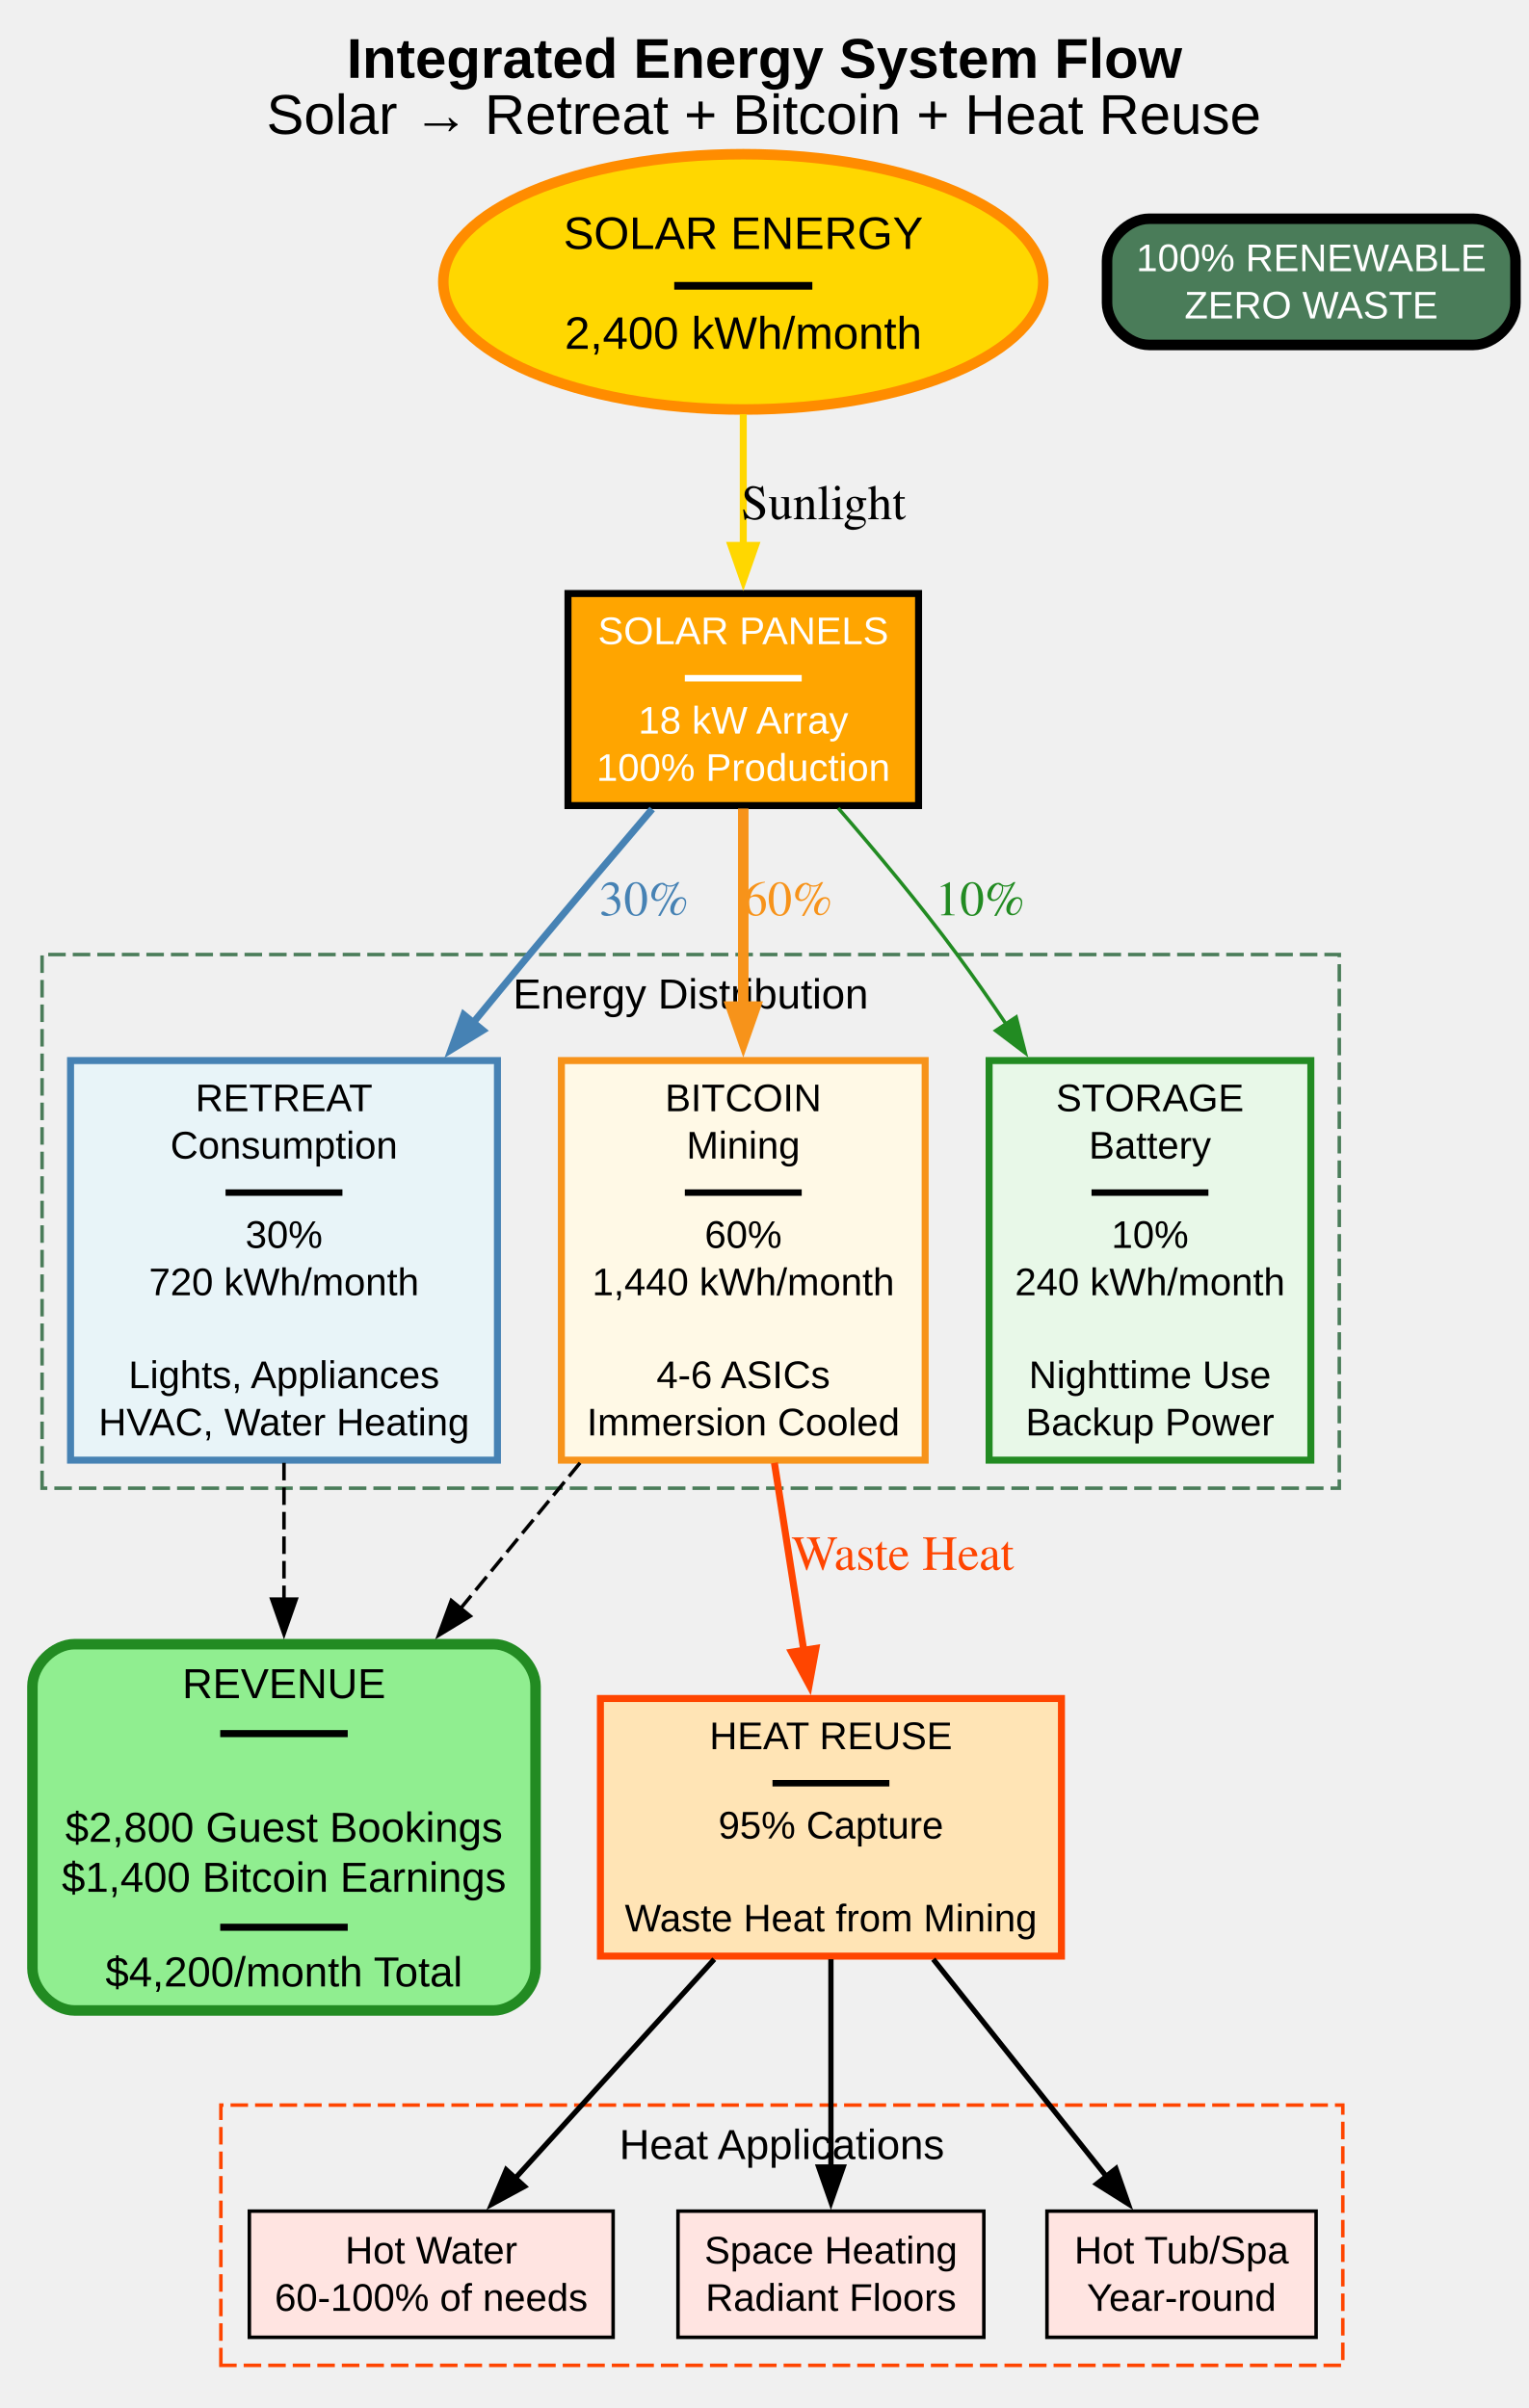
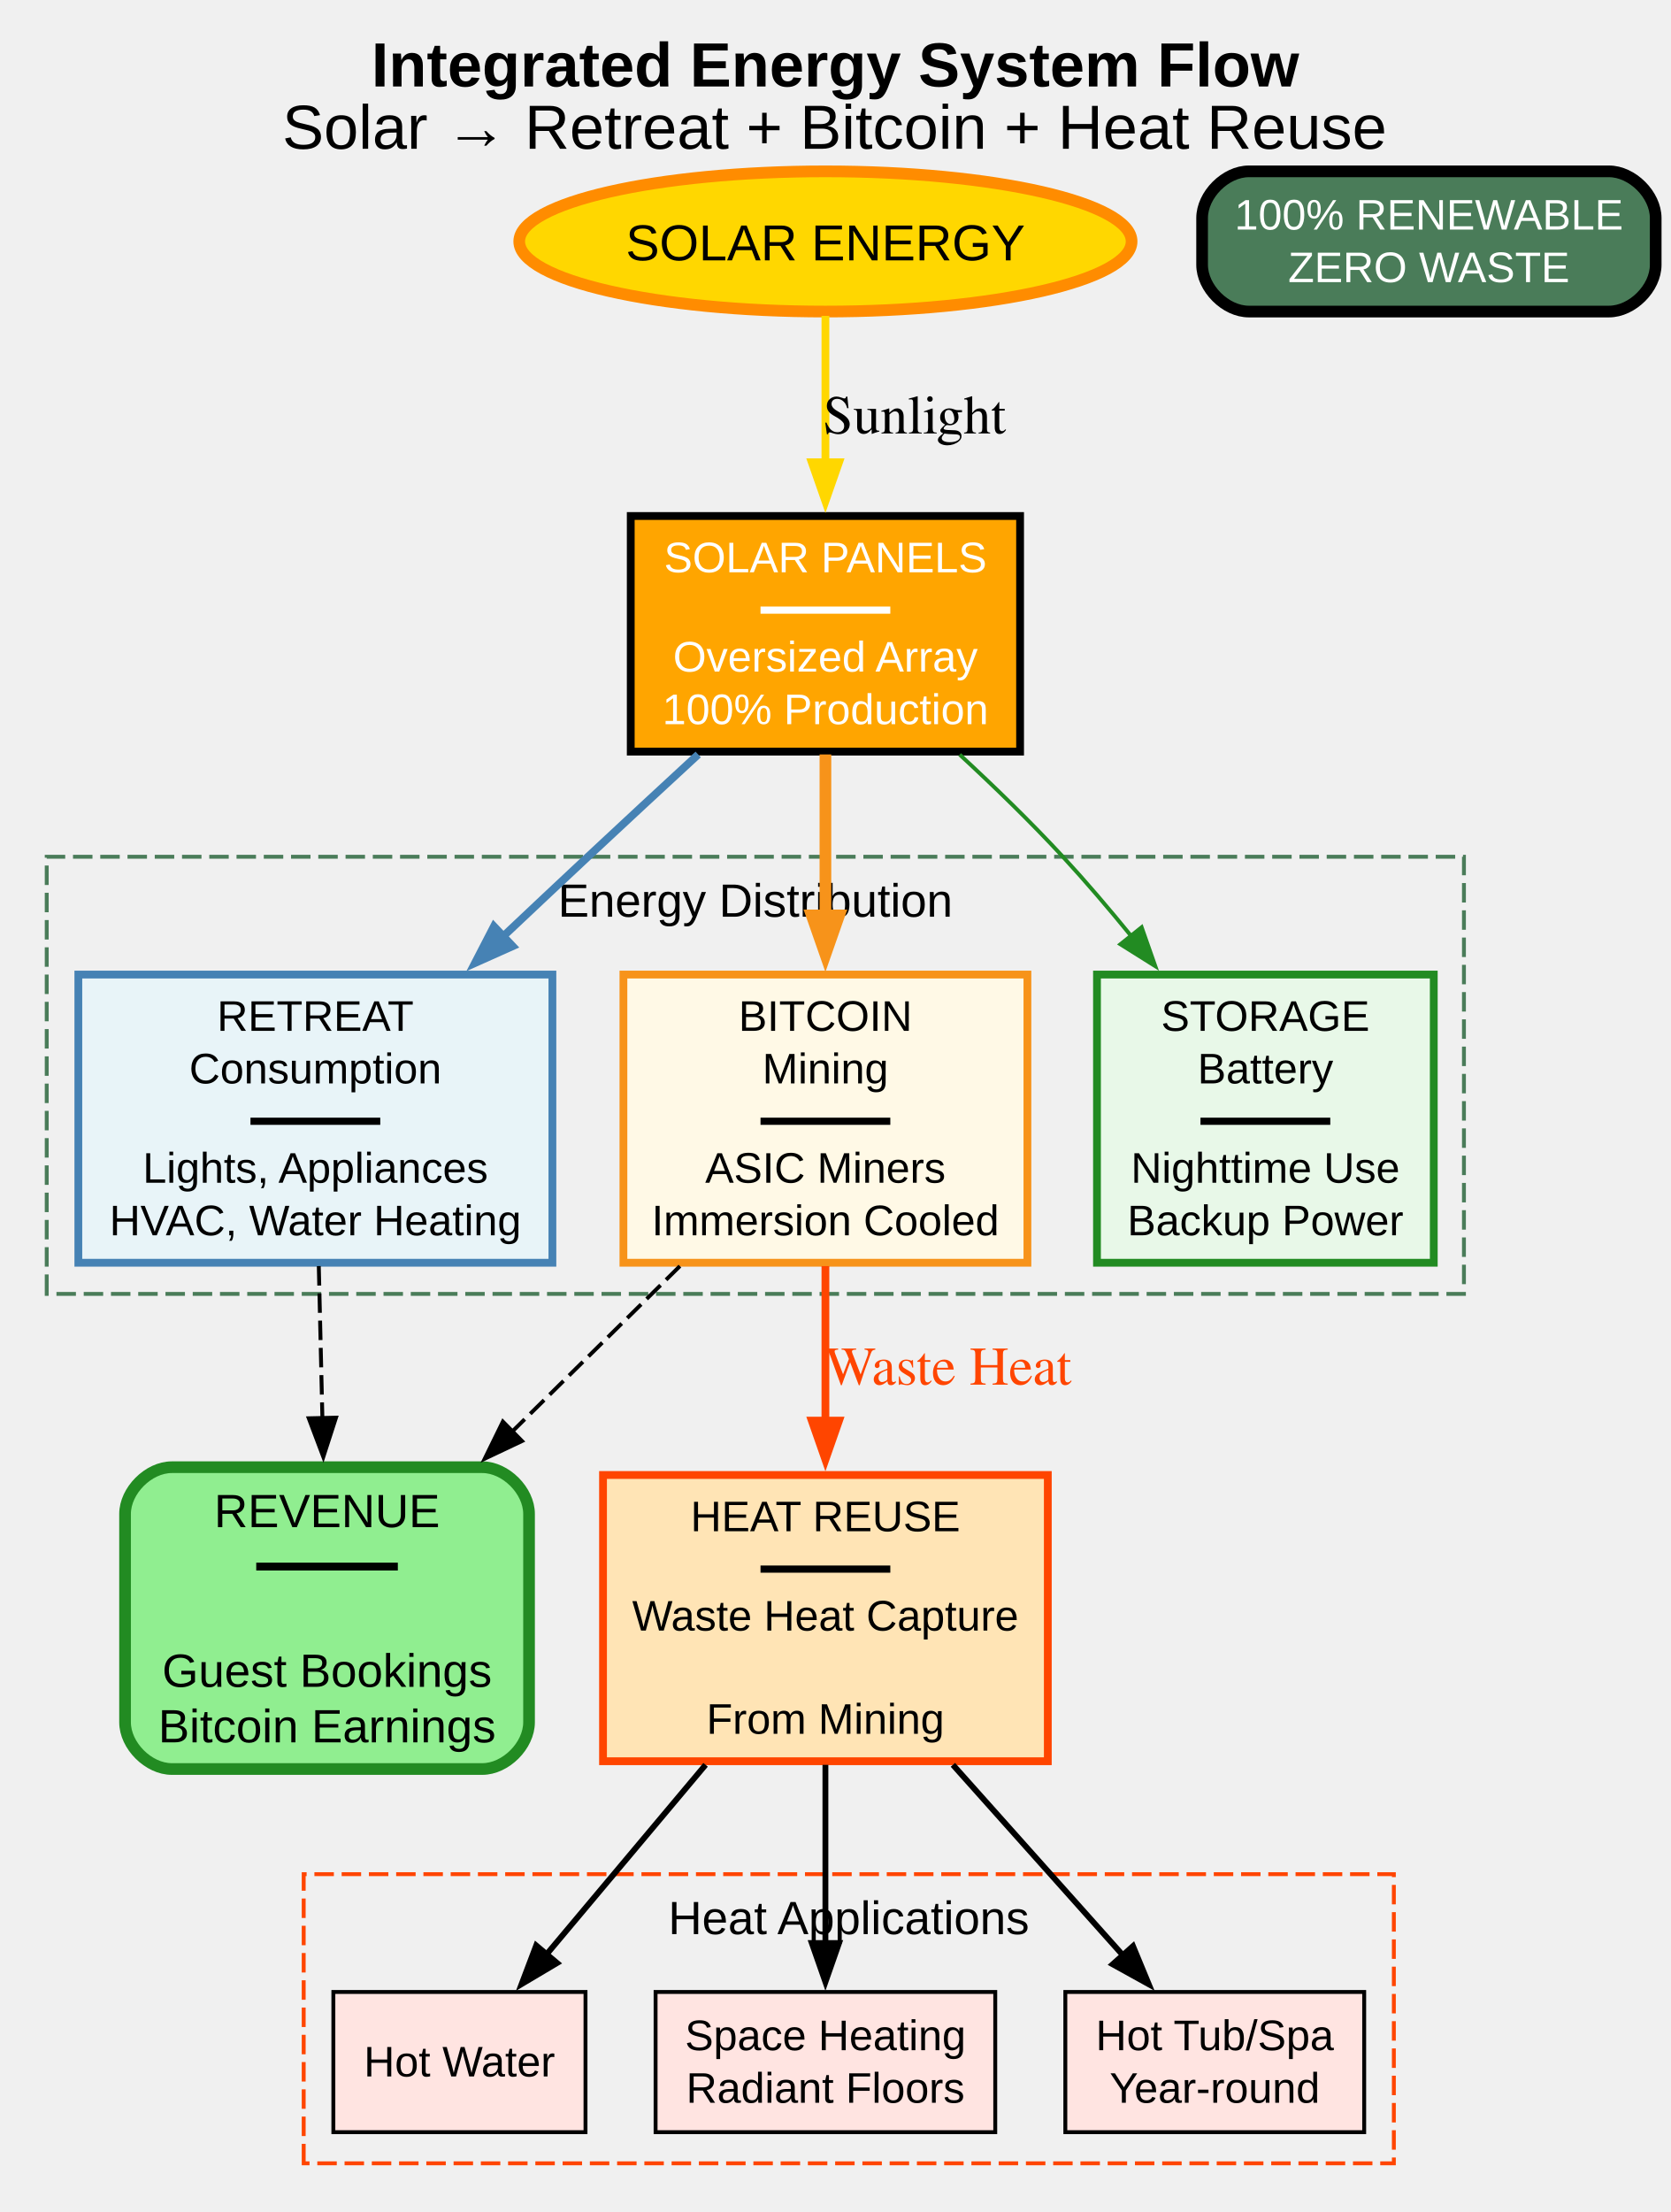
- <svg xmlns="http://www.w3.org/2000/svg" width="436pt" height="687pt" viewBox="0.00 0.00 436.00 687.00">
-   <g id="graph0" class="graph" transform="scale(1 1) rotate(0) translate(4 682.83)">
-     <text xml:space="preserve" text-anchor="start" x="94.88" y="-660.63" font-family="Arial" font-weight="bold" font-size="16.00">Integrated Energy System Flow</text>
-     <text xml:space="preserve" text-anchor="start" x="72" y="-644.63" font-family="Arial" font-size="16.00">Solar → Retreat + Bitcoin + Heat Reuse</text>
+ <svg xmlns="http://www.w3.org/2000/svg" width="429pt" height="568pt" viewBox="0.00 0.00 429.00 568.00">
+   <g id="graph0" class="graph" transform="scale(1 1) rotate(0) translate(4 563.5)">
+     <text xml:space="preserve" text-anchor="start" x="91.38" y="-541.3" font-family="Arial" font-weight="bold" font-size="16.00">Integrated Energy System Flow</text>
+     <text xml:space="preserve" text-anchor="start" x="68.5" y="-525.3" font-family="Arial" font-size="16.00">Solar → Retreat + Bitcoin + Heat Reuse</text>
    <g id="clust1" class="cluster">
-       <polygon fill="none" stroke="#4a7c59" stroke-dasharray="5,2" points="8,-258.25 8,-410.5 378,-410.5 378,-258.25 8,-258.25" />
-       <text xml:space="preserve" text-anchor="middle" x="193" y="-395.1" font-family="Arial" font-size="12.00">Energy Distribution</text>
+       <polygon fill="none" stroke="#4a7c59" stroke-dasharray="5,2" points="8,-231.25 8,-343.5 372,-343.5 372,-231.25 8,-231.25" />
+       <text xml:space="preserve" text-anchor="middle" x="190" y="-328.1" font-family="Arial" font-size="12.00">Energy Distribution</text>
    </g>
    <g id="clust2" class="cluster">
-       <polygon fill="none" stroke="#ff4500" stroke-dasharray="5,2" points="59,-8 59,-82.25 379,-82.25 379,-8 59,-8" />
-       <text xml:space="preserve" text-anchor="middle" x="219" y="-66.85" font-family="Arial" font-size="12.00">Heat Applications</text>
+       <polygon fill="none" stroke="#ff4500" stroke-dasharray="5,2" points="74,-8 74,-82.25 354,-82.25 354,-8 74,-8" />
+       <text xml:space="preserve" text-anchor="middle" x="214" y="-66.85" font-family="Arial" font-size="12.00">Heat Applications</text>
    </g>
    <g id="node1" class="node">
-       <ellipse fill="#ffd700" stroke="#ff8c00" stroke-width="3" cx="208" cy="-602.42" rx="85.56" ry="36.42" />
-       <text xml:space="preserve" text-anchor="middle" x="208" y="-611.82" font-family="Arial" font-size="13.00">SOLAR ENERGY</text>
-       <text xml:space="preserve" text-anchor="middle" x="208" y="-596.82" font-family="Arial" font-size="13.00">━━━━━</text>
-       <text xml:space="preserve" text-anchor="middle" x="208" y="-583.32" font-family="Arial" font-size="13.00">2,400 kWh/month</text>
+       <ellipse fill="#ffd700" stroke="#ff8c00" stroke-width="3" cx="208" cy="-501.5" rx="78.64" ry="18" />
+       <text xml:space="preserve" text-anchor="middle" x="208" y="-496.65" font-family="Arial" font-size="13.00">SOLAR ENERGY</text>
    </g>
    <g id="node2" class="node">
-       <polygon fill="#ffa500" stroke="black" stroke-width="2" points="258,-513.5 158,-513.5 158,-453 258,-453 258,-513.5" />
-       <text xml:space="preserve" text-anchor="middle" x="208" y="-499.05" font-family="Arial" font-size="11.00" fill="white">SOLAR PANELS</text>
-       <text xml:space="preserve" text-anchor="middle" x="208" y="-485.55" font-family="Arial" font-size="11.00" fill="white">━━━━━</text>
-       <text xml:space="preserve" text-anchor="middle" x="208" y="-473.55" font-family="Arial" font-size="11.00" fill="white">18 kW Array</text>
-       <text xml:space="preserve" text-anchor="middle" x="208" y="-460.05" font-family="Arial" font-size="11.00" fill="white">100% Production</text>
+       <polygon fill="#ffa500" stroke="black" stroke-width="2" points="258,-431 158,-431 158,-370.5 258,-370.5 258,-431" />
+       <text xml:space="preserve" text-anchor="middle" x="208" y="-416.55" font-family="Arial" font-size="11.00" fill="white">SOLAR PANELS</text>
+       <text xml:space="preserve" text-anchor="middle" x="208" y="-403.05" font-family="Arial" font-size="11.00" fill="white">━━━━━</text>
+       <text xml:space="preserve" text-anchor="middle" x="208" y="-391.05" font-family="Arial" font-size="11.00" fill="white">Oversized Array</text>
+       <text xml:space="preserve" text-anchor="middle" x="208" y="-377.55" font-family="Arial" font-size="11.00" fill="white">100% Production</text>
    </g>
    <g id="edge1" class="edge">
-       <path fill="none" stroke="#ffd700" stroke-width="2" d="M208,-564.67C208,-552.74 208,-539.4 208,-527.07" />
-       <polygon fill="#ffd700" stroke="#ffd700" stroke-width="2" points="211.5,-527.23 208,-517.23 204.5,-527.23 211.5,-527.23" />
-       <text xml:space="preserve" text-anchor="middle" x="230.88" y="-534.7" font-family="Times,serif" font-size="14.00">Sunlight</text>
+       <path fill="none" stroke="#ffd700" stroke-width="2" d="M208,-482.39C208,-471.78 208,-457.9 208,-444.66" />
+       <polygon fill="#ffd700" stroke="#ffd700" stroke-width="2" points="211.5,-444.79 208,-434.79 204.5,-444.79 211.5,-444.79" />
+       <text xml:space="preserve" text-anchor="middle" x="230.88" y="-452.2" font-family="Times,serif" font-size="14.00">Sunlight</text>
    </g>
    <g id="node3" class="node">
-       <polygon fill="#e8f4f8" stroke="#4682b4" stroke-width="2" points="137.88,-380.25 16.12,-380.25 16.12,-266.25 137.88,-266.25 137.88,-380.25" />
-       <text xml:space="preserve" text-anchor="middle" x="77" y="-365.8" font-family="Arial" font-size="11.00">RETREAT</text>
-       <text xml:space="preserve" text-anchor="middle" x="77" y="-352.3" font-family="Arial" font-size="11.00">Consumption</text>
-       <text xml:space="preserve" text-anchor="middle" x="77" y="-338.8" font-family="Arial" font-size="11.00">━━━━━</text>
-       <text xml:space="preserve" text-anchor="middle" x="77" y="-326.8" font-family="Arial" font-size="11.00">30%</text>
-       <text xml:space="preserve" text-anchor="middle" x="77" y="-313.3" font-family="Arial" font-size="11.00">720 kWh/month</text>
-       <text xml:space="preserve" text-anchor="middle" x="77" y="-286.8" font-family="Arial" font-size="11.00">Lights, Appliances</text>
-       <text xml:space="preserve" text-anchor="middle" x="77" y="-273.3" font-family="Arial" font-size="11.00">HVAC, Water Heating</text>
+       <polygon fill="#e8f4f8" stroke="#4682b4" stroke-width="2" points="137.88,-313.25 16.12,-313.25 16.12,-239.25 137.88,-239.25 137.88,-313.25" />
+       <text xml:space="preserve" text-anchor="middle" x="77" y="-298.8" font-family="Arial" font-size="11.00">RETREAT</text>
+       <text xml:space="preserve" text-anchor="middle" x="77" y="-285.3" font-family="Arial" font-size="11.00">Consumption</text>
+       <text xml:space="preserve" text-anchor="middle" x="77" y="-271.8" font-family="Arial" font-size="11.00">━━━━━</text>
+       <text xml:space="preserve" text-anchor="middle" x="77" y="-259.8" font-family="Arial" font-size="11.00">Lights, Appliances</text>
+       <text xml:space="preserve" text-anchor="middle" x="77" y="-246.3" font-family="Arial" font-size="11.00">HVAC, Water Heating</text>
    </g>
    <g id="edge2" class="edge">
-       <path fill="none" stroke="#4682b4" stroke-width="2" d="M182.02,-452.01C171.14,-439.25 158.39,-424.21 147,-410.5 141.7,-404.12 136.21,-397.45 130.73,-390.77" />
-       <polygon fill="#4682b4" stroke="#4682b4" stroke-width="2" points="133.71,-388.88 124.67,-383.35 128.29,-393.31 133.71,-388.88" />
-       <text xml:space="preserve" text-anchor="middle" x="179.73" y="-421.7" font-family="Times,serif" font-size="14.00" fill="#4682b4">30%</text>
+       <path fill="none" stroke="#4682b4" stroke-width="2" d="M175.32,-369.76C166.14,-361.29 156.16,-352.06 147,-343.5 139.86,-336.83 132.34,-329.76 124.99,-322.82" />
+       <polygon fill="#4682b4" stroke="#4682b4" stroke-width="2" points="127.67,-320.54 117.99,-316.21 122.86,-325.63 127.67,-320.54" />
    </g>
    <g id="node4" class="node">
-       <polygon fill="#fff9e6" stroke="#f7931a" stroke-width="2" points="259.88,-380.25 156.12,-380.25 156.12,-266.25 259.88,-266.25 259.88,-380.25" />
-       <text xml:space="preserve" text-anchor="middle" x="208" y="-365.8" font-family="Arial" font-size="11.00">BITCOIN</text>
-       <text xml:space="preserve" text-anchor="middle" x="208" y="-352.3" font-family="Arial" font-size="11.00">Mining</text>
-       <text xml:space="preserve" text-anchor="middle" x="208" y="-338.8" font-family="Arial" font-size="11.00">━━━━━</text>
-       <text xml:space="preserve" text-anchor="middle" x="208" y="-326.8" font-family="Arial" font-size="11.00">60%</text>
-       <text xml:space="preserve" text-anchor="middle" x="208" y="-313.3" font-family="Arial" font-size="11.00">1,440 kWh/month</text>
-       <text xml:space="preserve" text-anchor="middle" x="208" y="-286.8" font-family="Arial" font-size="11.00">4-6 ASICs</text>
-       <text xml:space="preserve" text-anchor="middle" x="208" y="-273.3" font-family="Arial" font-size="11.00">Immersion Cooled</text>
+       <polygon fill="#fff9e6" stroke="#f7931a" stroke-width="2" points="259.88,-313.25 156.12,-313.25 156.12,-239.25 259.88,-239.25 259.88,-313.25" />
+       <text xml:space="preserve" text-anchor="middle" x="208" y="-298.8" font-family="Arial" font-size="11.00">BITCOIN</text>
+       <text xml:space="preserve" text-anchor="middle" x="208" y="-285.3" font-family="Arial" font-size="11.00">Mining</text>
+       <text xml:space="preserve" text-anchor="middle" x="208" y="-271.8" font-family="Arial" font-size="11.00">━━━━━</text>
+       <text xml:space="preserve" text-anchor="middle" x="208" y="-259.8" font-family="Arial" font-size="11.00">ASIC Miners</text>
+       <text xml:space="preserve" text-anchor="middle" x="208" y="-246.3" font-family="Arial" font-size="11.00">Immersion Cooled</text>
    </g>
    <g id="edge3" class="edge">
-       <path fill="none" stroke="#f7931a" stroke-width="3" d="M208,-452.16C208,-436.02 208,-415.39 208,-395.44" />
-       <polygon fill="#f7931a" stroke="#f7931a" stroke-width="3" points="211.5,-395.64 208,-385.64 204.5,-395.64 211.5,-395.64" />
-       <text xml:space="preserve" text-anchor="middle" x="220.75" y="-421.7" font-family="Times,serif" font-size="14.00" fill="#f7931a">60%</text>
+       <path fill="none" stroke="#f7931a" stroke-width="3" d="M208,-369.78C208,-357.27 208,-342.38 208,-328.24" />
+       <polygon fill="#f7931a" stroke="#f7931a" stroke-width="3" points="211.5,-328.44 208,-318.44 204.5,-328.44 211.5,-328.44" />
    </g>
    <g id="node5" class="node">
-       <polygon fill="#e8f8e8" stroke="#228b22" stroke-width="2" points="369.88,-380.25 278.12,-380.25 278.12,-266.25 369.88,-266.25 369.88,-380.25" />
-       <text xml:space="preserve" text-anchor="middle" x="324" y="-365.8" font-family="Arial" font-size="11.00">STORAGE</text>
-       <text xml:space="preserve" text-anchor="middle" x="324" y="-352.3" font-family="Arial" font-size="11.00">Battery</text>
-       <text xml:space="preserve" text-anchor="middle" x="324" y="-338.8" font-family="Arial" font-size="11.00">━━━━━</text>
-       <text xml:space="preserve" text-anchor="middle" x="324" y="-326.8" font-family="Arial" font-size="11.00">10%</text>
-       <text xml:space="preserve" text-anchor="middle" x="324" y="-313.3" font-family="Arial" font-size="11.00">240 kWh/month</text>
-       <text xml:space="preserve" text-anchor="middle" x="324" y="-286.8" font-family="Arial" font-size="11.00">Nighttime Use</text>
-       <text xml:space="preserve" text-anchor="middle" x="324" y="-273.3" font-family="Arial" font-size="11.00">Backup Power</text>
+       <polygon fill="#e8f8e8" stroke="#228b22" stroke-width="2" points="364.25,-313.25 277.75,-313.25 277.75,-239.25 364.25,-239.25 364.25,-313.25" />
+       <text xml:space="preserve" text-anchor="middle" x="321" y="-298.8" font-family="Arial" font-size="11.00">STORAGE</text>
+       <text xml:space="preserve" text-anchor="middle" x="321" y="-285.3" font-family="Arial" font-size="11.00">Battery</text>
+       <text xml:space="preserve" text-anchor="middle" x="321" y="-271.8" font-family="Arial" font-size="11.00">━━━━━</text>
+       <text xml:space="preserve" text-anchor="middle" x="321" y="-259.8" font-family="Arial" font-size="11.00">Nighttime Use</text>
+       <text xml:space="preserve" text-anchor="middle" x="321" y="-246.3" font-family="Arial" font-size="11.00">Backup Power</text>
    </g>
    <g id="edge4" class="edge">
-       <path fill="none" stroke="#228b22" d="M235.07,-452.28C246.01,-439.69 258.51,-424.7 269,-410.5 273.71,-404.12 278.46,-397.33 283.08,-390.48" />
-       <polygon fill="#228b22" stroke="#228b22" points="285.83,-392.66 288.45,-382.4 280,-388.79 285.83,-392.66" />
-       <text xml:space="preserve" text-anchor="middle" x="275.59" y="-421.7" font-family="Times,serif" font-size="14.00" fill="#228b22">10%</text>
+       <path fill="none" stroke="#228b22" d="M242.49,-369.73C251.4,-361.5 260.79,-352.39 269,-343.5 274.93,-337.08 280.92,-330.05 286.63,-323.04" />
+       <polygon fill="#228b22" stroke="#228b22" points="289.22,-325.4 292.73,-315.4 283.76,-321.03 289.22,-325.4" />
    </g>
    <g id="node10" class="node">
-       <path fill="#90ee90" stroke="#228b22" stroke-width="3" d="M136.75,-213.75C136.75,-213.75 17.25,-213.75 17.25,-213.75 11.25,-213.75 5.25,-207.75 5.25,-201.75 5.25,-201.75 5.25,-121.25 5.25,-121.25 5.25,-115.25 11.25,-109.25 17.25,-109.25 17.25,-109.25 136.75,-109.25 136.75,-109.25 142.75,-109.25 148.75,-115.25 148.75,-121.25 148.75,-121.25 148.75,-201.75 148.75,-201.75 148.75,-207.75 142.75,-213.75 136.75,-213.75" />
-       <text xml:space="preserve" text-anchor="middle" x="77" y="-198.35" font-family="Arial" font-size="12.00">REVENUE</text>
-       <text xml:space="preserve" text-anchor="middle" x="77" y="-184.1" font-family="Arial" font-size="12.00">━━━━━</text>
-       <text xml:space="preserve" text-anchor="middle" x="77" y="-157.35" font-family="Arial" font-size="12.00">$2,800 Guest Bookings</text>
-       <text xml:space="preserve" text-anchor="middle" x="77" y="-143.1" font-family="Arial" font-size="12.00">$1,400 Bitcoin Earnings</text>
-       <text xml:space="preserve" text-anchor="middle" x="77" y="-128.85" font-family="Arial" font-size="12.00">━━━━━</text>
-       <text xml:space="preserve" text-anchor="middle" x="77" y="-116.1" font-family="Arial" font-size="12.00">$4,200/month Total</text>
+       <path fill="#90ee90" stroke="#228b22" stroke-width="3" d="M119.88,-186.75C119.88,-186.75 40.12,-186.75 40.12,-186.75 34.12,-186.75 28.12,-180.75 28.12,-174.75 28.12,-174.75 28.12,-121.25 28.12,-121.25 28.12,-115.25 34.12,-109.25 40.12,-109.25 40.12,-109.25 119.88,-109.25 119.88,-109.25 125.88,-109.25 131.88,-115.25 131.88,-121.25 131.88,-121.25 131.88,-174.75 131.88,-174.75 131.88,-180.75 125.88,-186.75 119.88,-186.75" />
+       <text xml:space="preserve" text-anchor="middle" x="80" y="-171.35" font-family="Arial" font-size="12.00">REVENUE</text>
+       <text xml:space="preserve" text-anchor="middle" x="80" y="-157.1" font-family="Arial" font-size="12.00">━━━━━</text>
+       <text xml:space="preserve" text-anchor="middle" x="80" y="-130.35" font-family="Arial" font-size="12.00">Guest Bookings</text>
+       <text xml:space="preserve" text-anchor="middle" x="80" y="-116.1" font-family="Arial" font-size="12.00">Bitcoin Earnings</text>
    </g>
    <g id="edge9" class="edge">
-       <path fill="none" stroke="black" stroke-dasharray="5,2" d="M77,-265.48C77,-252.78 77,-239.24 77,-226.28" />
-       <polygon fill="black" stroke="black" points="80.5,-226.6 77,-216.6 73.5,-226.6 80.5,-226.6" />
+       <path fill="none" stroke="black" stroke-dasharray="5,2" d="M77.88,-238.39C78.17,-226.12 78.5,-212.24 78.81,-199.14" />
+       <polygon fill="black" stroke="black" points="82.3,-199.47 79.04,-189.39 75.3,-199.31 82.3,-199.47" />
    </g>
    <g id="node6" class="node">
-       <polygon fill="#ffe4b5" stroke="#ff4500" stroke-width="2" points="298.75,-198.25 167.25,-198.25 167.25,-124.75 298.75,-124.75 298.75,-198.25" />
-       <text xml:space="preserve" text-anchor="middle" x="233" y="-183.8" font-family="Arial" font-size="11.00">HEAT REUSE</text>
-       <text xml:space="preserve" text-anchor="middle" x="233" y="-170.3" font-family="Arial" font-size="11.00">━━━━━</text>
-       <text xml:space="preserve" text-anchor="middle" x="233" y="-158.3" font-family="Arial" font-size="11.00">95% Capture</text>
-       <text xml:space="preserve" text-anchor="middle" x="233" y="-131.8" font-family="Arial" font-size="11.00">Waste Heat from Mining</text>
+       <polygon fill="#ffe4b5" stroke="#ff4500" stroke-width="2" points="265.12,-184.75 150.88,-184.75 150.88,-111.25 265.12,-111.25 265.12,-184.75" />
+       <text xml:space="preserve" text-anchor="middle" x="208" y="-170.3" font-family="Arial" font-size="11.00">HEAT REUSE</text>
+       <text xml:space="preserve" text-anchor="middle" x="208" y="-156.8" font-family="Arial" font-size="11.00">━━━━━</text>
+       <text xml:space="preserve" text-anchor="middle" x="208" y="-144.8" font-family="Arial" font-size="11.00">Waste Heat Capture</text>
+       <text xml:space="preserve" text-anchor="middle" x="208" y="-118.3" font-family="Arial" font-size="11.00">From Mining</text>
    </g>
    <g id="edge5" class="edge">
-       <path fill="none" stroke="#ff4500" stroke-width="2" d="M216.88,-265.48C219.62,-247.98 222.61,-228.87 225.27,-211.91" />
-       <polygon fill="#ff4500" stroke="#ff4500" stroke-width="2" points="228.71,-212.55 226.8,-202.13 221.79,-211.47 228.71,-212.55" />
-       <text xml:space="preserve" text-anchor="middle" x="253.5" y="-234.95" font-family="Times,serif" font-size="14.00" fill="#ff4500">Waste Heat</text>
+       <path fill="none" stroke="#ff4500" stroke-width="2" d="M208,-238.39C208,-225.95 208,-211.84 208,-198.58" />
+       <polygon fill="#ff4500" stroke="#ff4500" stroke-width="2" points="211.5,-198.71 208,-188.71 204.5,-198.71 211.5,-198.71" />
+       <text xml:space="preserve" text-anchor="middle" x="239.5" y="-207.95" font-family="Times,serif" font-size="14.00" fill="#ff4500">Waste Heat</text>
    </g>
    <g id="edge10" class="edge">
-       <path fill="none" stroke="black" stroke-dasharray="5,2" d="M161.45,-265.48C150.41,-252.02 138.58,-237.59 127.38,-223.94" />
-       <polygon fill="black" stroke="black" points="130.13,-221.77 121.08,-216.26 124.72,-226.21 130.13,-221.77" />
+       <path fill="none" stroke="black" stroke-dasharray="5,2" d="M170.63,-238.39C157.06,-225.01 141.54,-209.7 127.23,-195.58" />
+       <polygon fill="black" stroke="black" points="130.07,-193.47 120.5,-188.94 125.16,-198.46 130.07,-193.47" />
    </g>
    <g id="node7" class="node">
-       <polygon fill="#ffe4e1" stroke="black" points="170.88,-52 67.12,-52 67.12,-16 170.88,-16 170.88,-52" />
-       <text xml:space="preserve" text-anchor="middle" x="119" y="-37.05" font-family="Arial" font-size="11.00">Hot Water</text>
-       <text xml:space="preserve" text-anchor="middle" x="119" y="-23.55" font-family="Arial" font-size="11.00">60-100% of needs</text>
+       <polygon fill="#ffe4e1" stroke="black" points="146.38,-52 81.62,-52 81.62,-16 146.38,-16 146.38,-52" />
+       <text xml:space="preserve" text-anchor="middle" x="114" y="-30.3" font-family="Arial" font-size="11.00">Hot Water</text>
    </g>
    <g id="edge6" class="edge">
-       <path fill="none" stroke="black" stroke-width="1.5" d="M199.72,-123.86C181.48,-103.78 159.28,-79.35 142.79,-61.19" />
-       <polygon fill="black" stroke="black" stroke-width="1.5" points="145.58,-59.05 136.26,-54 140.4,-63.76 145.58,-59.05" />
+       <path fill="none" stroke="black" stroke-width="1.5" d="M177.22,-110.33C163.78,-94.31 148.32,-75.9 136.06,-61.28" />
+       <polygon fill="black" stroke="black" stroke-width="1.5" points="139.08,-59.44 129.97,-54.03 133.72,-63.94 139.08,-59.44" />
    </g>
    <g id="node8" class="node">
-       <polygon fill="#ffe4e1" stroke="black" points="276.62,-52 189.38,-52 189.38,-16 276.62,-16 276.62,-52" />
-       <text xml:space="preserve" text-anchor="middle" x="233" y="-37.05" font-family="Arial" font-size="11.00">Space Heating</text>
-       <text xml:space="preserve" text-anchor="middle" x="233" y="-23.55" font-family="Arial" font-size="11.00">Radiant Floors</text>
+       <polygon fill="#ffe4e1" stroke="black" points="251.62,-52 164.38,-52 164.38,-16 251.62,-16 251.62,-52" />
+       <text xml:space="preserve" text-anchor="middle" x="208" y="-37.05" font-family="Arial" font-size="11.00">Space Heating</text>
+       <text xml:space="preserve" text-anchor="middle" x="208" y="-23.55" font-family="Arial" font-size="11.00">Radiant Floors</text>
    </g>
    <g id="edge7" class="edge">
-       <path fill="none" stroke="black" stroke-width="1.5" d="M233,-123.86C233,-104.98 233,-82.25 233,-64.5" />
-       <polygon fill="black" stroke="black" stroke-width="1.5" points="236.5,-64.59 233,-54.59 229.5,-64.59 236.5,-64.59" />
+       <path fill="none" stroke="black" stroke-width="1.5" d="M208,-110.33C208,-95.38 208,-78.34 208,-64.25" />
+       <polygon fill="black" stroke="black" stroke-width="1.5" points="211.5,-64.56 208,-54.56 204.5,-64.56 211.5,-64.56" />
    </g>
    <g id="node9" class="node">
-       <polygon fill="#ffe4e1" stroke="black" points="371.38,-52 294.62,-52 294.62,-16 371.38,-16 371.38,-52" />
-       <text xml:space="preserve" text-anchor="middle" x="333" y="-37.05" font-family="Arial" font-size="11.00">Hot Tub/Spa</text>
-       <text xml:space="preserve" text-anchor="middle" x="333" y="-23.55" font-family="Arial" font-size="11.00">Year-round</text>
+       <polygon fill="#ffe4e1" stroke="black" points="346.38,-52 269.62,-52 269.62,-16 346.38,-16 346.38,-52" />
+       <text xml:space="preserve" text-anchor="middle" x="308" y="-37.05" font-family="Arial" font-size="11.00">Hot Tub/Spa</text>
+       <text xml:space="preserve" text-anchor="middle" x="308" y="-23.55" font-family="Arial" font-size="11.00">Year-round</text>
    </g>
    <g id="edge8" class="edge">
-       <path fill="none" stroke="black" stroke-width="1.5" d="M262.19,-123.86C278.05,-103.96 297.31,-79.8 311.73,-61.69" />
-       <polygon fill="black" stroke="black" stroke-width="1.5" points="314.29,-64.1 317.78,-54.1 308.81,-59.74 314.29,-64.1" />
+       <path fill="none" stroke="black" stroke-width="1.5" d="M240.74,-110.33C255.04,-94.31 271.49,-75.9 284.54,-61.28" />
+       <polygon fill="black" stroke="black" stroke-width="1.5" points="287,-63.77 291.05,-53.98 281.78,-59.11 287,-63.77" />
    </g>
    <g id="node11" class="node">
-       <path fill="#4a7c59" stroke="black" stroke-width="3" d="M416.25,-620.42C416.25,-620.42 323.75,-620.42 323.75,-620.42 317.75,-620.42 311.75,-614.42 311.75,-608.42 311.75,-608.42 311.75,-596.42 311.75,-596.42 311.75,-590.42 317.75,-584.42 323.75,-584.42 323.75,-584.42 416.25,-584.42 416.25,-584.42 422.25,-584.42 428.25,-590.42 428.25,-596.42 428.25,-596.42 428.25,-608.42 428.25,-608.42 428.25,-614.42 422.25,-620.42 416.25,-620.42" />
-       <text xml:space="preserve" text-anchor="middle" x="370" y="-605.47" font-family="Arial" font-size="11.00" fill="white">100% RENEWABLE</text>
-       <text xml:space="preserve" text-anchor="middle" x="370" y="-591.97" font-family="Arial" font-size="11.00" fill="white">ZERO WASTE</text>
+       <path fill="#4a7c59" stroke="black" stroke-width="3" d="M409.25,-519.5C409.25,-519.5 316.75,-519.5 316.75,-519.5 310.75,-519.5 304.75,-513.5 304.75,-507.5 304.75,-507.5 304.75,-495.5 304.75,-495.5 304.75,-489.5 310.75,-483.5 316.75,-483.5 316.75,-483.5 409.25,-483.5 409.25,-483.5 415.25,-483.5 421.25,-489.5 421.25,-495.5 421.25,-495.5 421.25,-507.5 421.25,-507.5 421.25,-513.5 415.25,-519.5 409.25,-519.5" />
+       <text xml:space="preserve" text-anchor="middle" x="363" y="-504.55" font-family="Arial" font-size="11.00" fill="white">100% RENEWABLE</text>
+       <text xml:space="preserve" text-anchor="middle" x="363" y="-491.05" font-family="Arial" font-size="11.00" fill="white">ZERO WASTE</text>
    </g>
  </g>
</svg>
